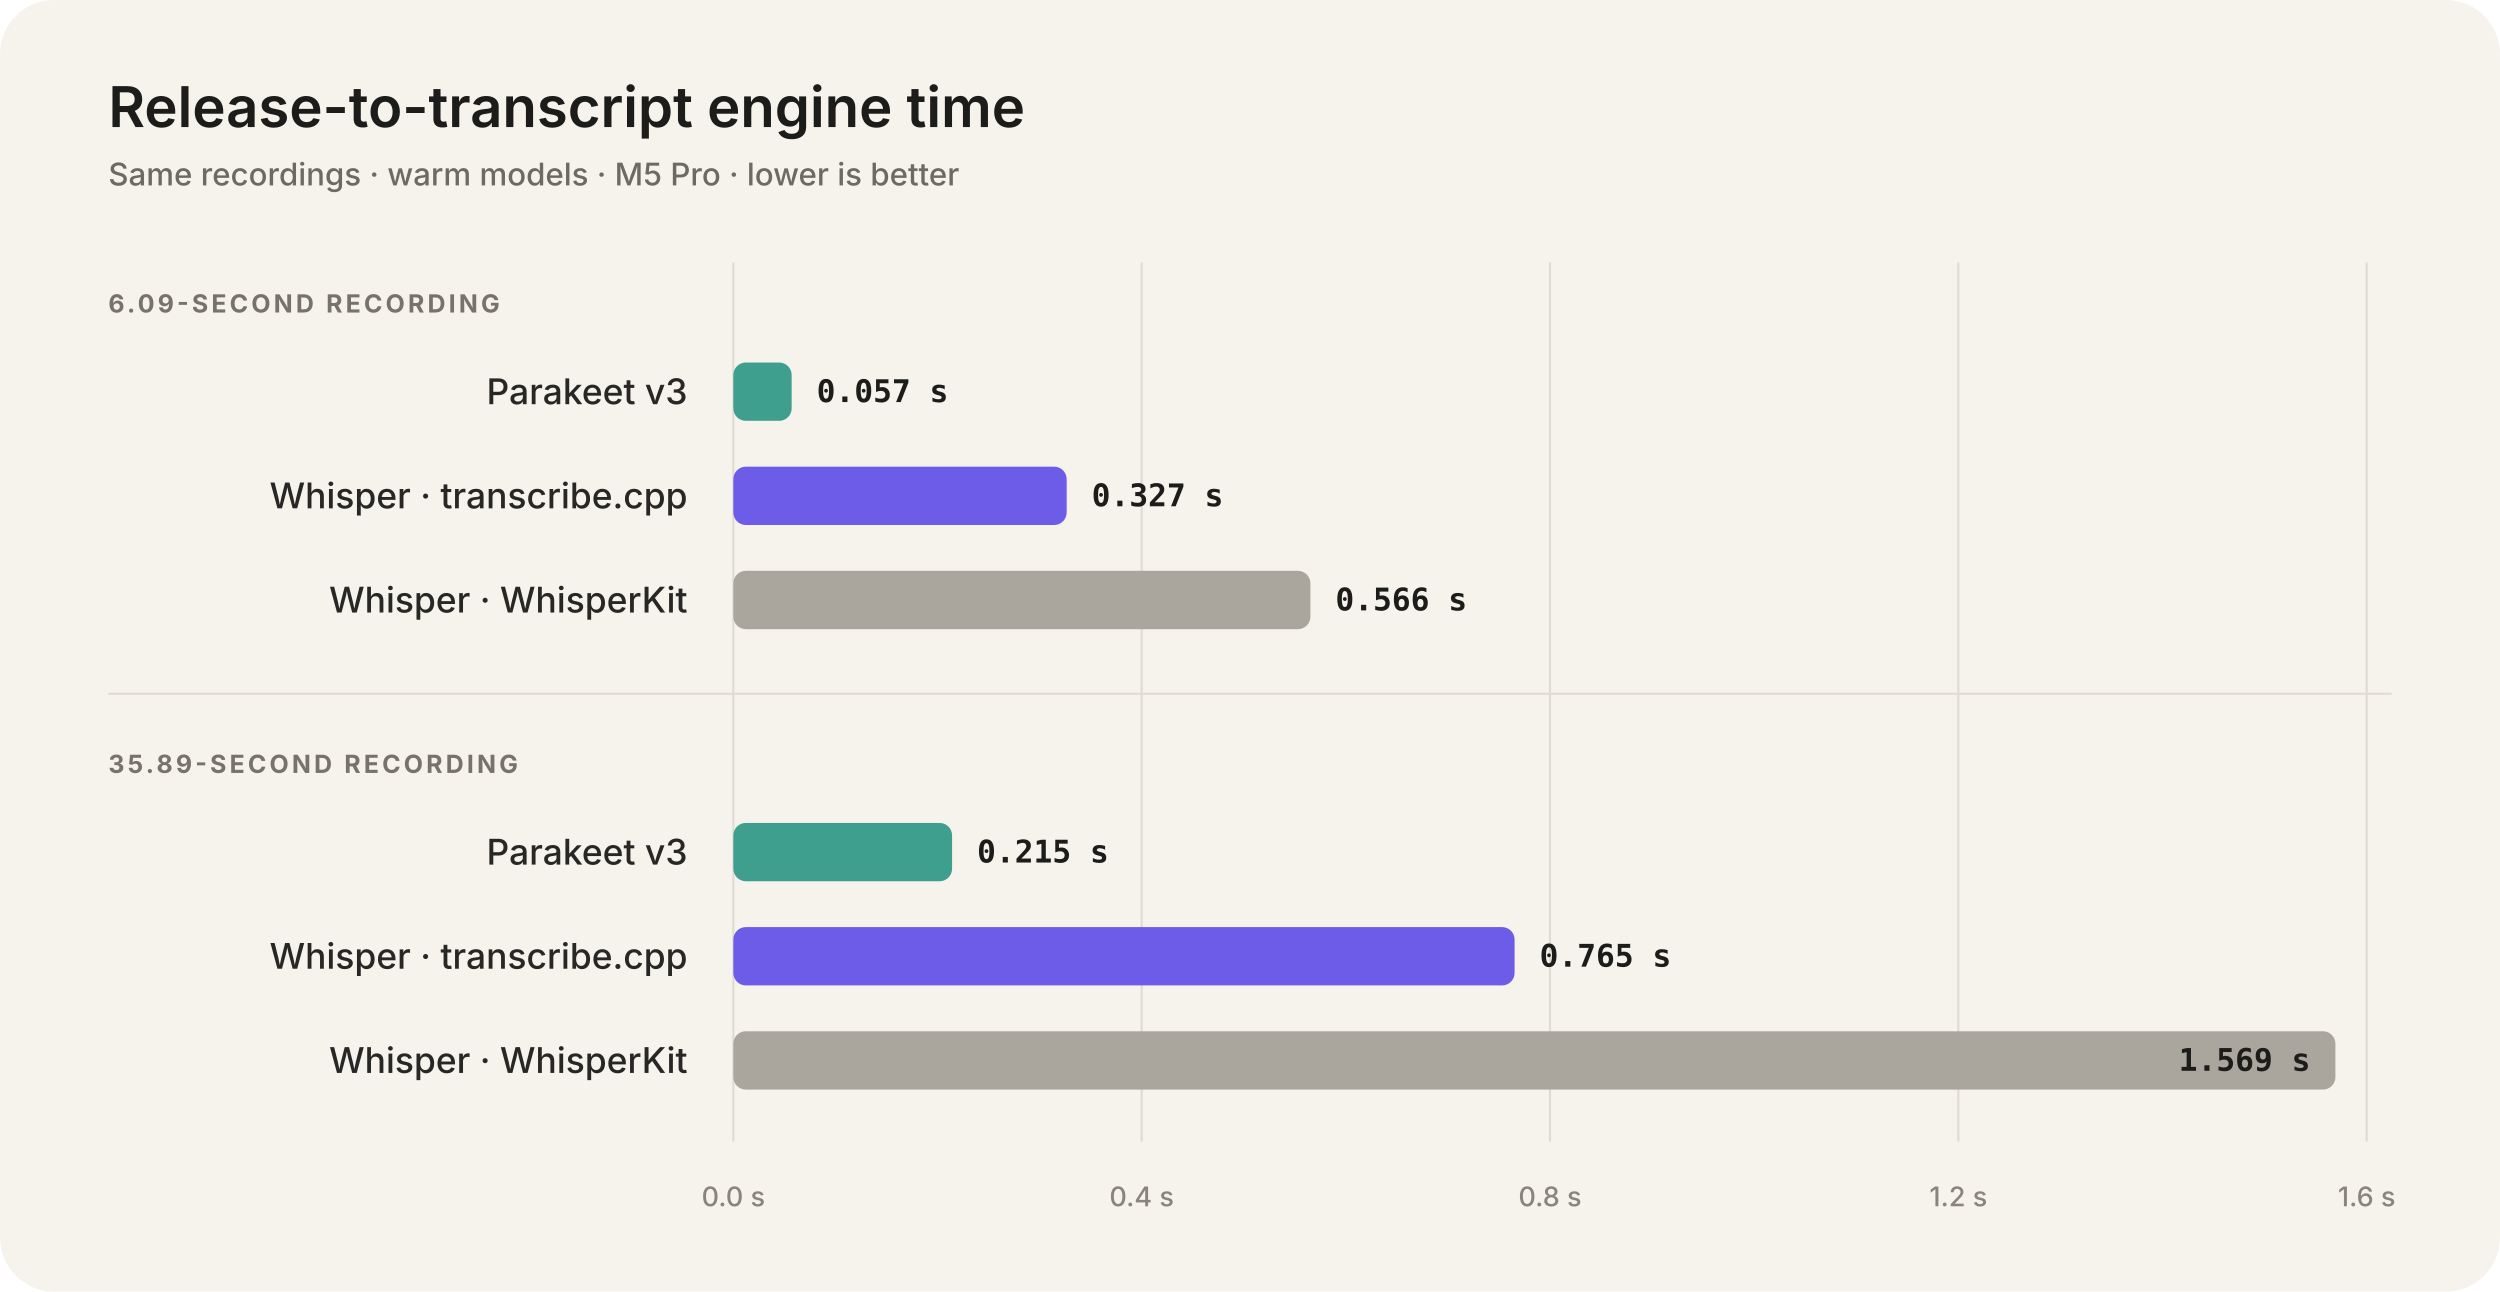
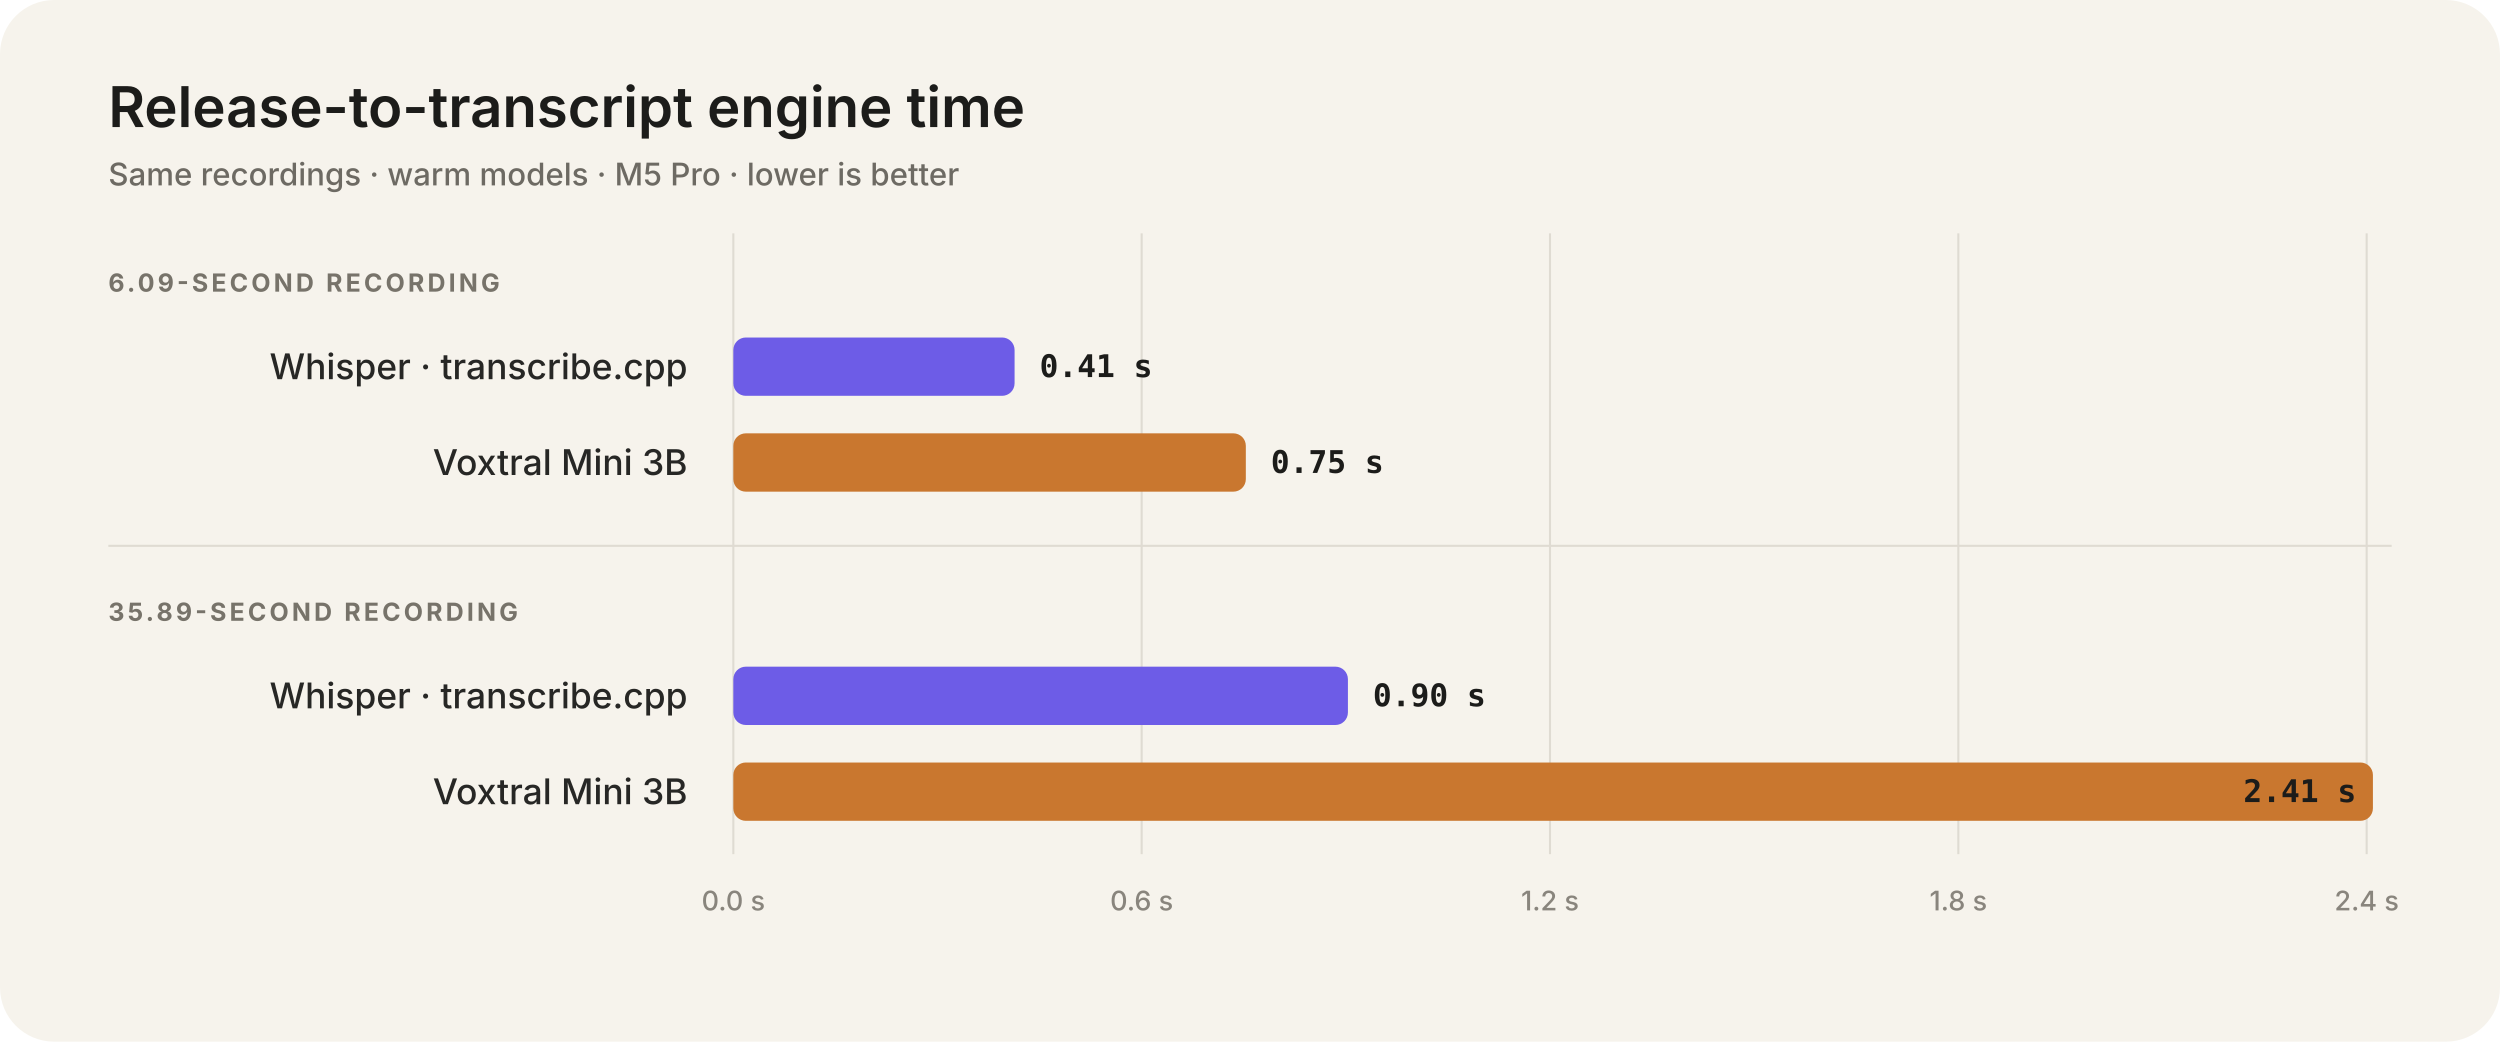
- <svg xmlns="http://www.w3.org/2000/svg" width="1200" height="620" viewBox="0 0 1200 620" role="img" aria-labelledby="title desc">
+ <svg xmlns="http://www.w3.org/2000/svg" width="1200" height="500" viewBox="0 0 1200 500" role="img" aria-labelledby="title desc">
  <defs>
    <style>
      .h{font:600 27px -apple-system,BlinkMacSystemFont,"Segoe UI",sans-serif;fill:#1c1c1a}
      .sub{font:450 15px -apple-system,BlinkMacSystemFont,"Segoe UI",sans-serif;fill:#6d6a63}
      .label{font:550 17px -apple-system,BlinkMacSystemFont,"Segoe UI",sans-serif;fill:#272725}
      .value{font:600 15px ui-monospace,SFMono-Regular,Menlo,monospace;fill:#1c1c1a}
      .tick{font:450 13px -apple-system,BlinkMacSystemFont,"Segoe UI",sans-serif;fill:#89857d}
      .grid{stroke:#dfdbd2;stroke-width:1}
      .group{font:650 12px -apple-system,BlinkMacSystemFont,"Segoe UI",sans-serif;letter-spacing:1.5px;fill:#77736a}
    </style>
  </defs>
-   <rect width="1200" height="620" rx="26" fill="#f6f3ec" />
+   <rect width="1200" height="500" rx="26" fill="#f6f3ec" />
  <text x="52" y="61" class="h">Release-to-transcript engine time</text>
  <text x="52" y="89" class="sub">Same recordings · warm models · M5 Pro · lower is better</text>
-   <line x1="352" y1="126" x2="352" y2="548" class="grid" />
-   <line x1="548" y1="126" x2="548" y2="548" class="grid" />
-   <line x1="744" y1="126" x2="744" y2="548" class="grid" />
-   <line x1="940" y1="126" x2="940" y2="548" class="grid" />
-   <line x1="1136" y1="126" x2="1136" y2="548" class="grid" />
-   <text x="352" y="579" text-anchor="middle" class="tick">0.0 s</text>
-   <text x="548" y="579" text-anchor="middle" class="tick">0.4 s</text>
-   <text x="744" y="579" text-anchor="middle" class="tick">0.8 s</text>
-   <text x="940" y="579" text-anchor="middle" class="tick">1.2 s</text>
-   <text x="1136" y="579" text-anchor="middle" class="tick">1.6 s</text>
-   <text x="52" y="150" class="group">6.09-SECOND RECORDING</text>
-   <text x="330" y="194" text-anchor="end" class="label">Parakeet v3</text>
-   <rect x="352" y="174" width="28" height="28" rx="6" fill="#3f9f8f" />
-   <text x="392" y="193" class="value">0.057 s</text>
-   <text x="330" y="244" text-anchor="end" class="label">Whisper · transcribe.cpp</text>
-   <rect x="352" y="224" width="160" height="28" rx="6" fill="#6d5ce7" />
-   <text x="524" y="243" class="value">0.327 s</text>
-   <text x="330" y="294" text-anchor="end" class="label">Whisper · WhisperKit</text>
-   <rect x="352" y="274" width="277" height="28" rx="6" fill="#aaa69d" />
-   <text x="641" y="293" class="value">0.566 s</text>
-   <line x1="52" y1="333" x2="1148" y2="333" class="grid" />
-   <text x="52" y="371" class="group">35.89-SECOND RECORDING</text>
-   <text x="330" y="415" text-anchor="end" class="label">Parakeet v3</text>
-   <rect x="352" y="395" width="105" height="28" rx="6" fill="#3f9f8f" />
-   <text x="469" y="414" class="value">0.215 s</text>
-   <text x="330" y="465" text-anchor="end" class="label">Whisper · transcribe.cpp</text>
-   <rect x="352" y="445" width="375" height="28" rx="6" fill="#6d5ce7" />
-   <text x="739" y="464" class="value">0.765 s</text>
-   <text x="330" y="515" text-anchor="end" class="label">Whisper · WhisperKit</text>
-   <rect x="352" y="495" width="769" height="28" rx="6" fill="#aaa69d" />
-   <text x="1109" y="514" text-anchor="end" class="value" fill="#fffefa">1.569 s</text>
+   <line x1="352" y1="112" x2="352" y2="410" class="grid" />
+   <line x1="548" y1="112" x2="548" y2="410" class="grid" />
+   <line x1="744" y1="112" x2="744" y2="410" class="grid" />
+   <line x1="940" y1="112" x2="940" y2="410" class="grid" />
+   <line x1="1136" y1="112" x2="1136" y2="410" class="grid" />
+   <text x="352" y="437" text-anchor="middle" class="tick">0.0 s</text>
+   <text x="548" y="437" text-anchor="middle" class="tick">0.6 s</text>
+   <text x="744" y="437" text-anchor="middle" class="tick">1.2 s</text>
+   <text x="940" y="437" text-anchor="middle" class="tick">1.8 s</text>
+   <text x="1136" y="437" text-anchor="middle" class="tick">2.4 s</text>
+   <text x="52" y="140" class="group">6.09-SECOND RECORDING</text>
+   <text x="330" y="182" text-anchor="end" class="label">Whisper · transcribe.cpp</text>
+   <rect x="352" y="162" width="135" height="28" rx="6" fill="#6d5ce7" />
+   <text x="499" y="181" class="value">0.41 s</text>
+   <text x="330" y="228" text-anchor="end" class="label">Voxtral Mini 3B</text>
+   <rect x="352" y="208" width="246" height="28" rx="6" fill="#c9772f" />
+   <text x="610" y="227" class="value">0.75 s</text>
+   <line x1="52" y1="262" x2="1148" y2="262" class="grid" />
+   <text x="52" y="298" class="group">35.89-SECOND RECORDING</text>
+   <text x="330" y="340" text-anchor="end" class="label">Whisper · transcribe.cpp</text>
+   <rect x="352" y="320" width="295" height="28" rx="6" fill="#6d5ce7" />
+   <text x="659" y="339" class="value">0.90 s</text>
+   <text x="330" y="386" text-anchor="end" class="label">Voxtral Mini 3B</text>
+   <rect x="352" y="366" width="787" height="28" rx="6" fill="#c9772f" />
+   <text x="1131" y="385" text-anchor="end" class="value" fill="#fffefa">2.41 s</text>
</svg>
